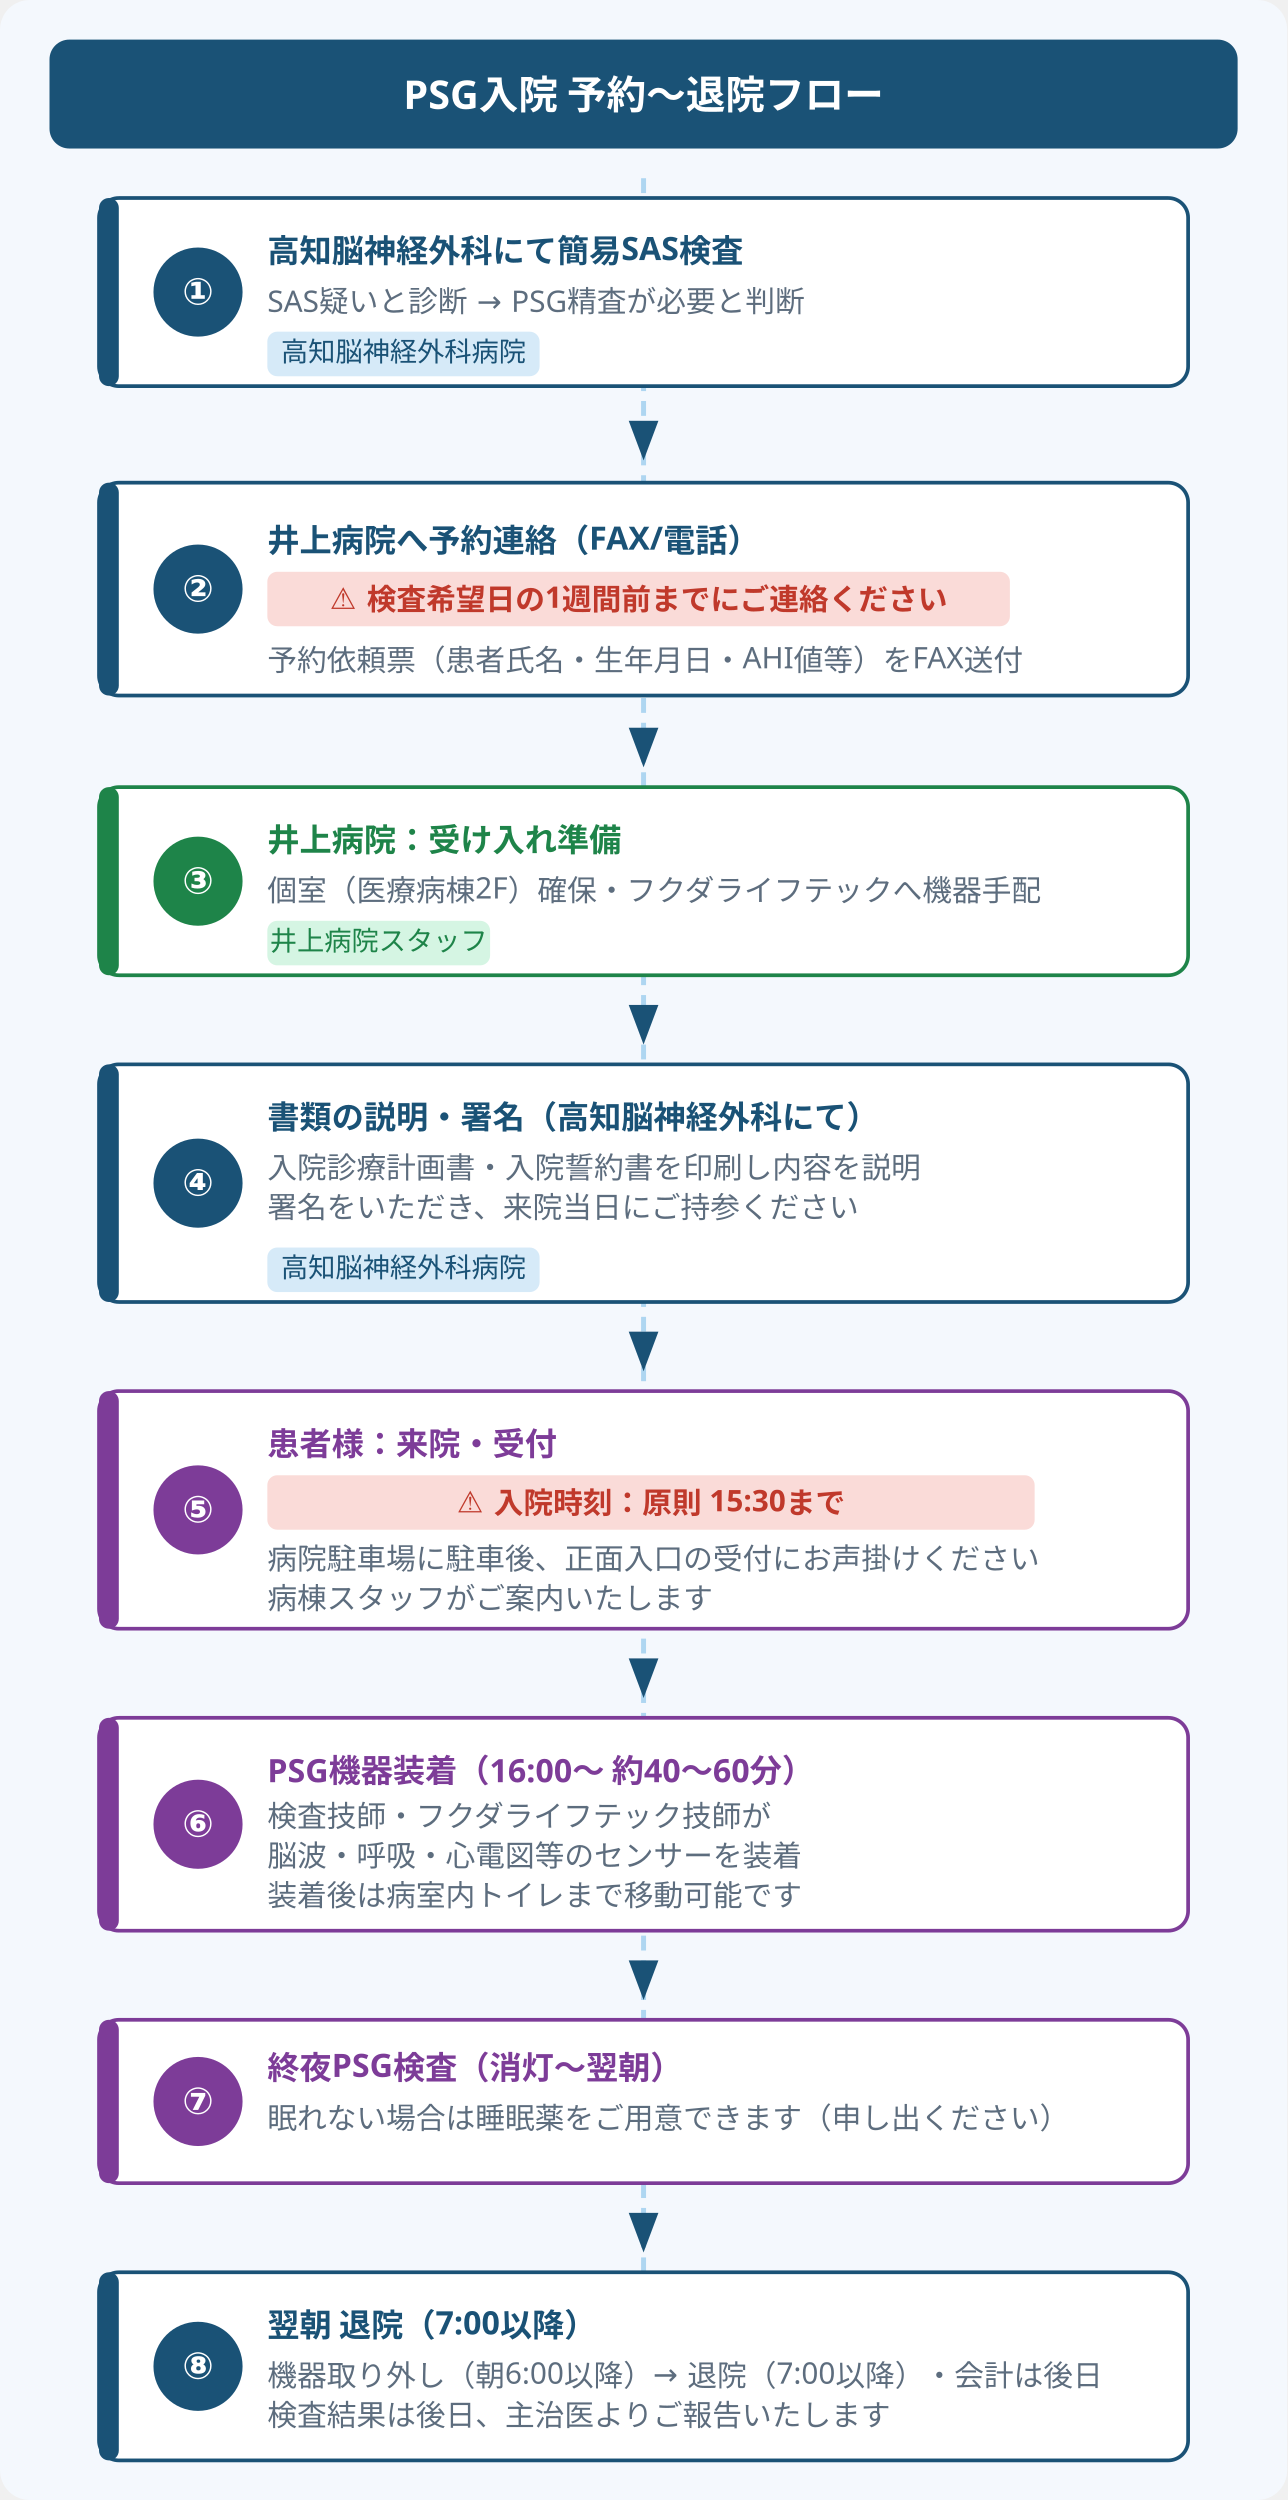
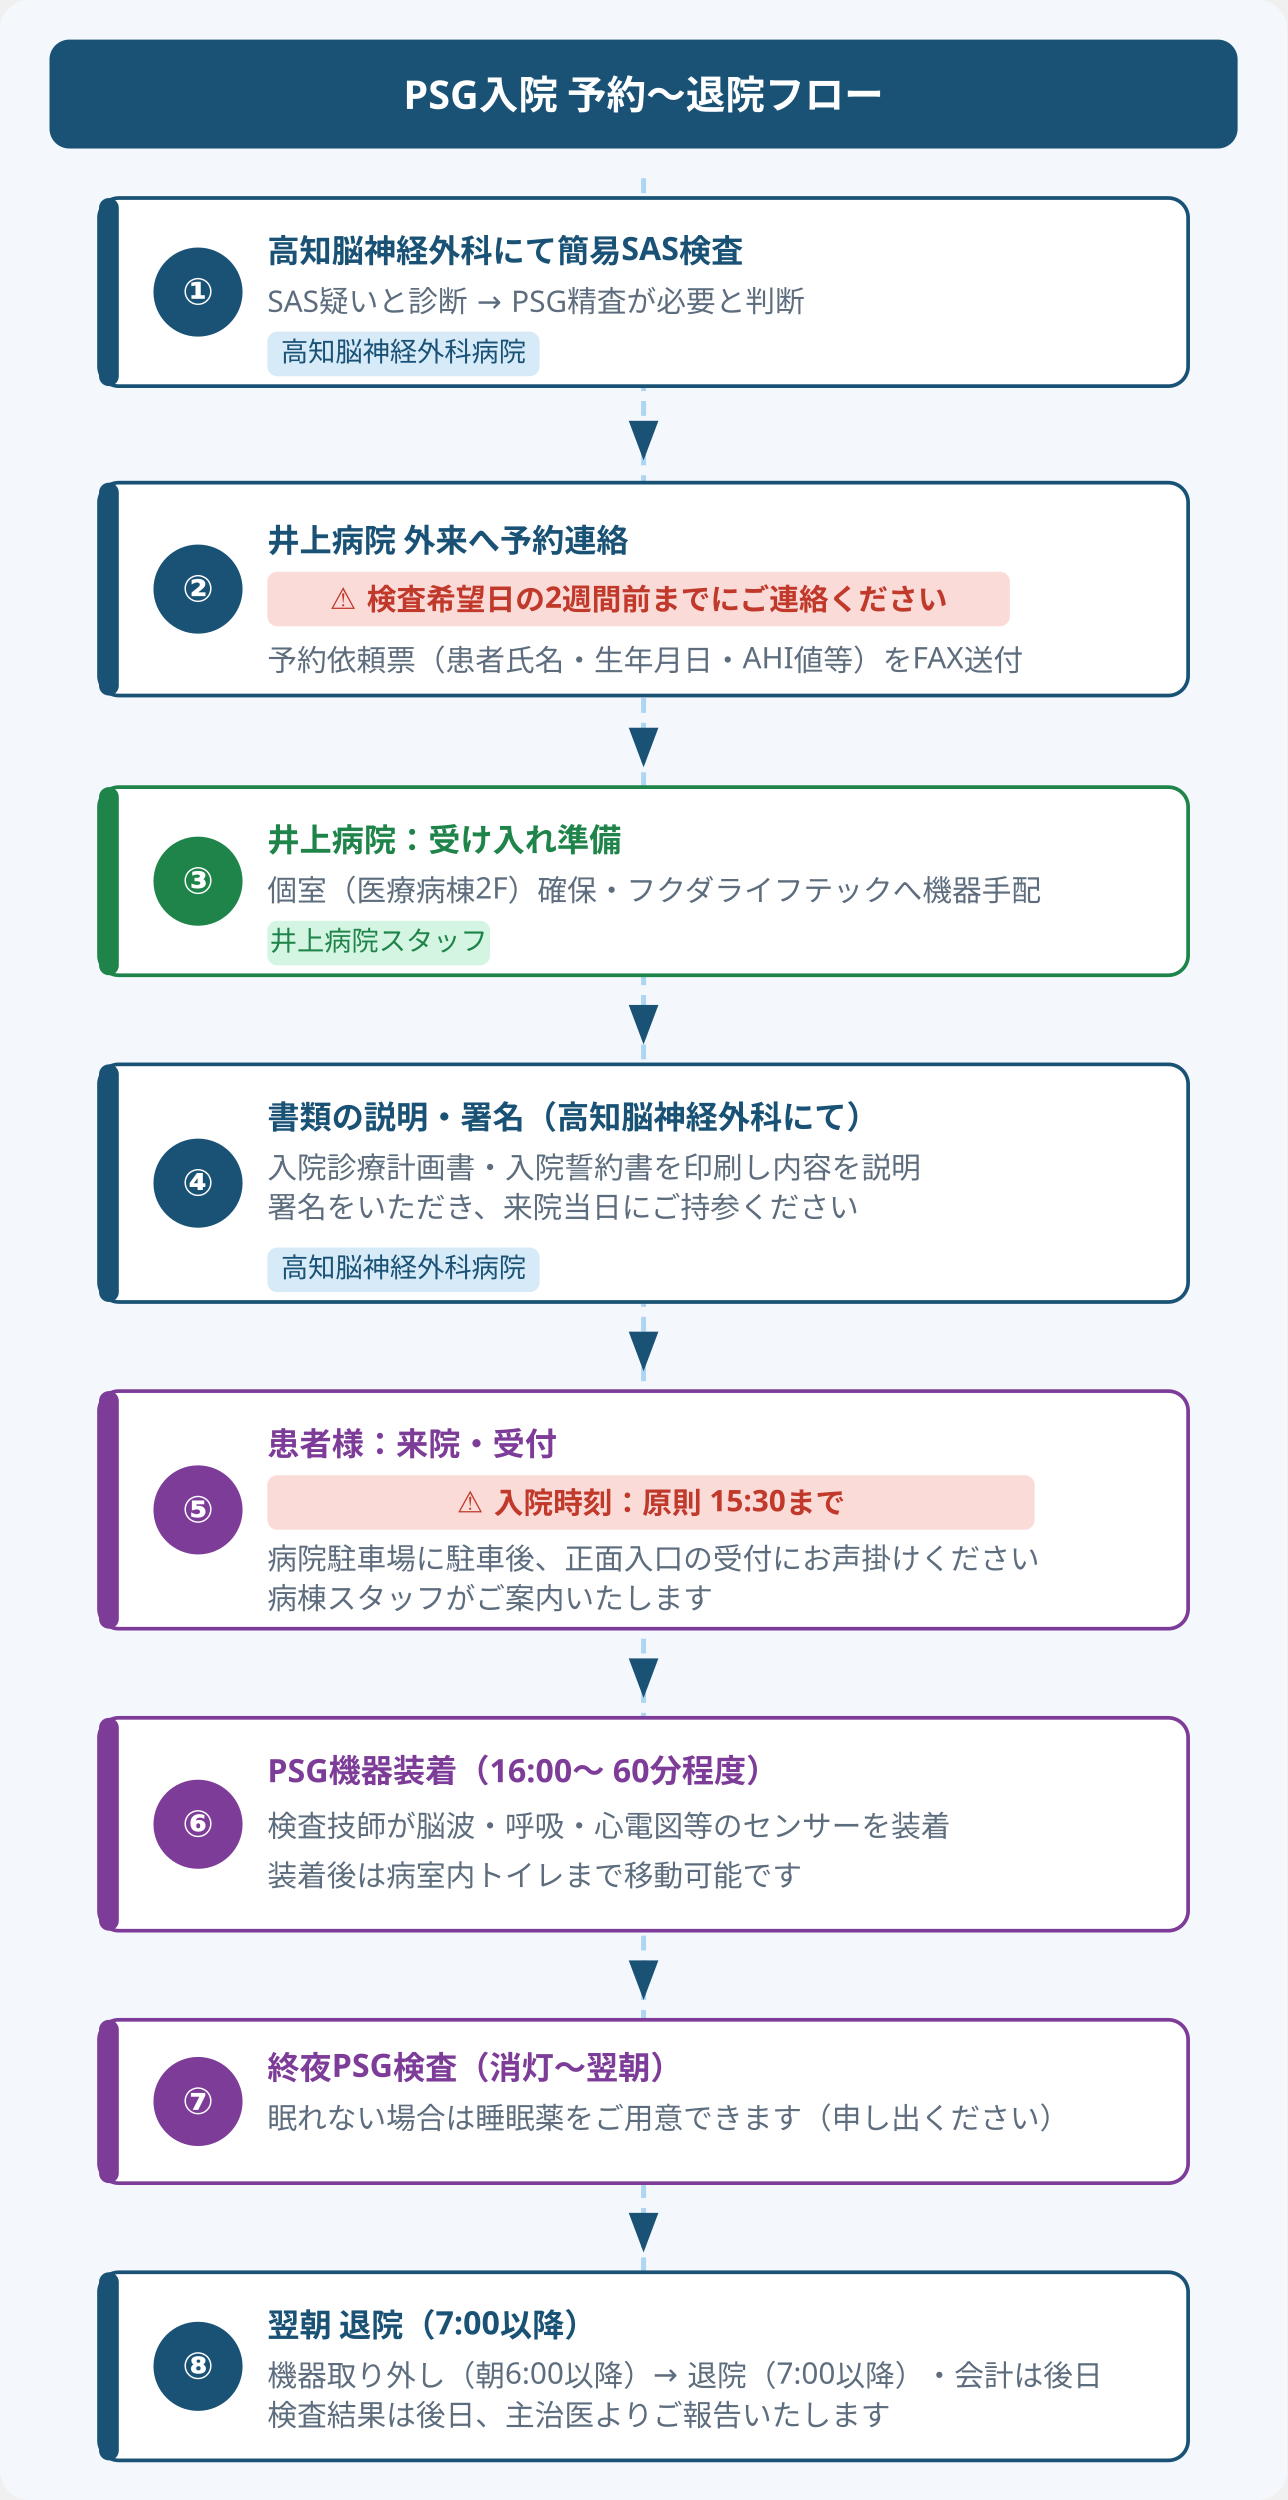
<svg xmlns="http://www.w3.org/2000/svg" viewBox="0 0 520 1010" width="520" height="1010" font-family="'Hiragino Sans','Meiryo','Yu Gothic',sans-serif">
  <rect width="520" height="1010" fill="#f4f8fd" rx="12" />
  <rect x="20" y="16" width="480" height="44" rx="8" fill="#1a5276" />
  <text x="260" y="44" text-anchor="middle" font-size="16" font-weight="bold" fill="white">PSG入院 予約〜退院フロー</text>
  <line x1="260" y1="72" x2="260" y2="975" stroke="#aed6f1" stroke-width="2" stroke-dasharray="6,4" />
  <g transform="translate(0, 80)">
    <rect x="40" y="0" width="440" height="76" rx="8" fill="white" stroke="#1a5276" stroke-width="1.5" />
    <rect x="40" y="0" width="8" height="76" rx="4" fill="#1a5276" />
    <circle cx="80" cy="38" r="18" fill="#1a5276" />
    <text x="80" y="43" text-anchor="middle" font-size="15" font-weight="bold" fill="white">①</text>
    <text x="108" y="26" font-size="13" font-weight="bold" fill="#1a5276">高知脳神経外科にて簡易SAS検査</text>
    <text x="108" y="46" font-size="12" fill="#5d6d7e">SAS疑いと診断 → PSG精査が必要と判断</text>
    <rect x="108" y="54" width="110" height="18" rx="4" fill="#d6eaf8" />
    <text x="163" y="66" text-anchor="middle" font-size="11" fill="#1a5276">高知脳神経外科病院</text>
  </g>
  <polygon points="254,170 266,170 260,186" fill="#1a5276" />
  <g transform="translate(0, 195)">
    <rect x="40" y="0" width="440" height="86" rx="8" fill="white" stroke="#1a5276" stroke-width="1.5" />
    <rect x="40" y="0" width="8" height="86" rx="4" fill="#1a5276" />
    <circle cx="80" cy="43" r="18" fill="#1a5276" />
    <text x="80" y="48" text-anchor="middle" font-size="15" font-weight="bold" fill="white">②</text>
-     <text x="108" y="28" font-size="13" font-weight="bold" fill="#1a5276">井上病院へ予約連絡（FAX/電話）</text>
+     <text x="108" y="28" font-size="13" font-weight="bold" fill="#1a5276">井上病院 外来へ予約連絡</text>
    <rect x="108" y="36" width="300" height="22" rx="4" fill="#fadbd8" />
-     <text x="258" y="51" text-anchor="middle" font-size="12" font-weight="bold" fill="#c0392b">⚠ 検査希望日の1週間前までにご連絡ください</text>
+     <text x="258" y="51" text-anchor="middle" font-size="12" font-weight="bold" fill="#c0392b">⚠ 検査希望日の2週間前までにご連絡ください</text>
    <text x="108" y="76" font-size="12" fill="#5d6d7e">予約依頼票（患者氏名・生年月日・AHI値等）をFAX送付</text>
  </g>
  <polygon points="254,294 266,294 260,310" fill="#1a5276" />
  <g transform="translate(0, 318)">
    <rect x="40" y="0" width="440" height="76" rx="8" fill="white" stroke="#1e8449" stroke-width="1.5" />
    <rect x="40" y="0" width="8" height="76" rx="4" fill="#1e8449" />
    <circle cx="80" cy="38" r="18" fill="#1e8449" />
    <text x="80" y="43" text-anchor="middle" font-size="15" font-weight="bold" fill="white">③</text>
    <text x="108" y="26" font-size="13" font-weight="bold" fill="#1e8449">井上病院：受け入れ準備</text>
    <text x="108" y="46" font-size="12" fill="#5d6d7e">個室（医療病棟2F）確保・フクダライフテックへ機器手配</text>
    <rect x="108" y="54" width="90" height="18" rx="4" fill="#d5f5e3" />
    <text x="153" y="66" text-anchor="middle" font-size="11" fill="#1e8449">井上病院スタッフ</text>
  </g>
  <polygon points="254,406 266,406 260,422" fill="#1a5276" />
  <g transform="translate(0, 430)">
    <rect x="40" y="0" width="440" height="96" rx="8" fill="white" stroke="#1a5276" stroke-width="1.5" />
    <rect x="40" y="0" width="8" height="96" rx="4" fill="#1a5276" />
    <circle cx="80" cy="48" r="18" fill="#1a5276" />
    <text x="80" y="53" text-anchor="middle" font-size="15" font-weight="bold" fill="white">④</text>
    <text x="108" y="26" font-size="13" font-weight="bold" fill="#1a5276">書類の説明・署名（高知脳神経外科にて）</text>
    <text x="108" y="46" font-size="12" fill="#5d6d7e">入院診療計画書・入院誓約書を印刷し内容を説明</text>
    <text x="108" y="62" font-size="12" fill="#5d6d7e">署名をいただき、来院当日にご持参ください</text>
    <rect x="108" y="74" width="110" height="18" rx="4" fill="#d6eaf8" />
    <text x="163" y="86" text-anchor="middle" font-size="11" fill="#1a5276">高知脳神経外科病院</text>
  </g>
  <polygon points="254,538 266,538 260,554" fill="#1a5276" />
  <g transform="translate(0, 562)">
    <rect x="40" y="0" width="440" height="96" rx="8" fill="white" stroke="#7d3c98" stroke-width="1.5" />
    <rect x="40" y="0" width="8" height="96" rx="4" fill="#7d3c98" />
    <circle cx="80" cy="48" r="18" fill="#7d3c98" />
    <text x="80" y="53" text-anchor="middle" font-size="15" font-weight="bold" fill="white">⑤</text>
    <text x="108" y="26" font-size="13" font-weight="bold" fill="#7d3c98">患者様：来院・受付</text>
    <rect x="108" y="34" width="310" height="22" rx="4" fill="#fadbd8" />
    <text x="263" y="49" text-anchor="middle" font-size="12" font-weight="bold" fill="#c0392b">⚠ 入院時刻：原則 15:30まで</text>
    <text x="108" y="72" font-size="12" fill="#5d6d7e">病院駐車場に駐車後、正面入口の受付にお声掛けください</text>
    <text x="108" y="88" font-size="12" fill="#5d6d7e">病棟スタッフがご案内いたします</text>
  </g>
  <polygon points="254,670 266,670 260,686" fill="#1a5276" />
  <g transform="translate(0, 694)">
    <rect x="40" y="0" width="440" height="86" rx="8" fill="white" stroke="#7d3c98" stroke-width="1.5" />
    <rect x="40" y="0" width="8" height="86" rx="4" fill="#7d3c98" />
    <circle cx="80" cy="43" r="18" fill="#7d3c98" />
    <text x="80" y="48" text-anchor="middle" font-size="15" font-weight="bold" fill="white">⑥</text>
-     <text x="108" y="26" font-size="13" font-weight="bold" fill="#7d3c98">PSG機器装着（16:00〜 約40〜60分）</text>
-     <text x="108" y="44" font-size="12" fill="#5d6d7e">検査技師・フクダライフテック技師が</text>
-     <text x="108" y="60" font-size="12" fill="#5d6d7e">脳波・呼吸・心電図等のセンサーを装着</text>
-     <text x="108" y="76" font-size="12" fill="#5d6d7e">装着後は病室内トイレまで移動可能です</text>
+     <text x="108" y="26" font-size="13" font-weight="bold" fill="#7d3c98">PSG機器装着（16:00〜 60分程度）</text>
+     <text x="108" y="48" font-size="12" fill="#5d6d7e">検査技師が脳波・呼吸・心電図等のセンサーを装着</text>
+     <text x="108" y="68" font-size="12" fill="#5d6d7e">装着後は病室内トイレまで移動可能です</text>
  </g>
  <polygon points="254,792 266,792 260,808" fill="#1a5276" />
  <g transform="translate(0, 816)">
    <rect x="40" y="0" width="440" height="66" rx="8" fill="white" stroke="#7d3c98" stroke-width="1.5" />
    <rect x="40" y="0" width="8" height="66" rx="4" fill="#7d3c98" />
    <circle cx="80" cy="33" r="18" fill="#7d3c98" />
    <text x="80" y="38" text-anchor="middle" font-size="15" font-weight="bold" fill="white">⑦</text>
    <text x="108" y="24" font-size="13" font-weight="bold" fill="#7d3c98">終夜PSG検査（消灯〜翌朝）</text>
    <text x="108" y="44" font-size="12" fill="#5d6d7e">眠れない場合は睡眠薬をご用意できます（申し出ください）</text>
  </g>
  <polygon points="254,894 266,894 260,910" fill="#1a5276" />
  <g transform="translate(0, 918)">
    <rect x="40" y="0" width="440" height="76" rx="8" fill="white" stroke="#1a5276" stroke-width="1.5" />
    <rect x="40" y="0" width="8" height="76" rx="4" fill="#1a5276" />
    <circle cx="80" cy="38" r="18" fill="#1a5276" />
    <text x="80" y="43" text-anchor="middle" font-size="15" font-weight="bold" fill="white">⑧</text>
    <text x="108" y="26" font-size="13" font-weight="bold" fill="#1a5276">翌朝 退院（7:00以降）</text>
    <text x="108" y="46" font-size="12" fill="#5d6d7e">機器取り外し（朝6:00以降）→ 退院（7:00以降）・会計は後日</text>
    <text x="108" y="62" font-size="12" fill="#5d6d7e">検査結果は後日、主治医よりご報告いたします</text>
  </g>
</svg>
